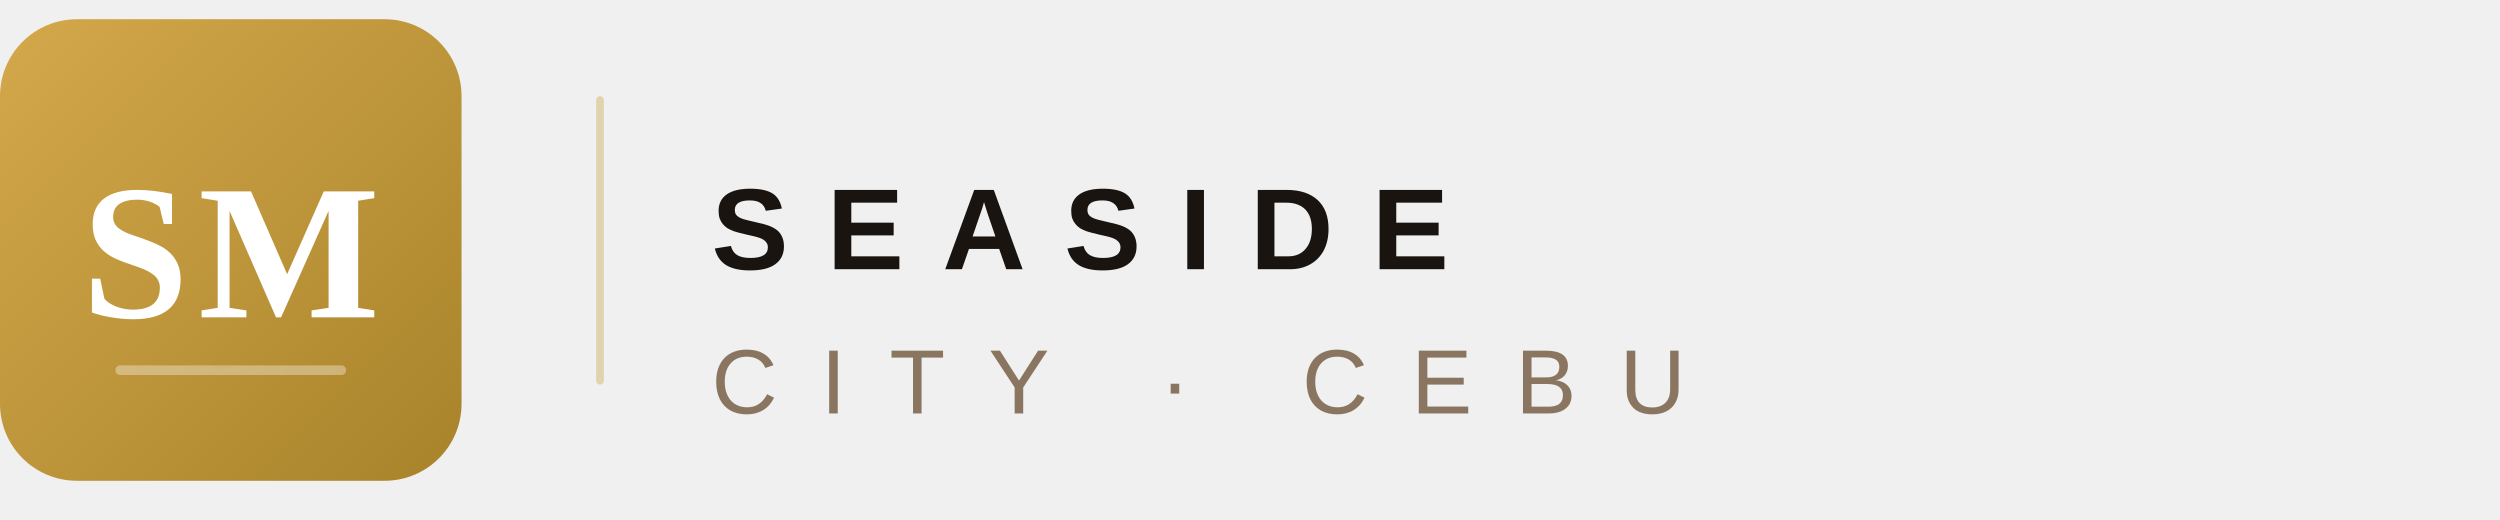
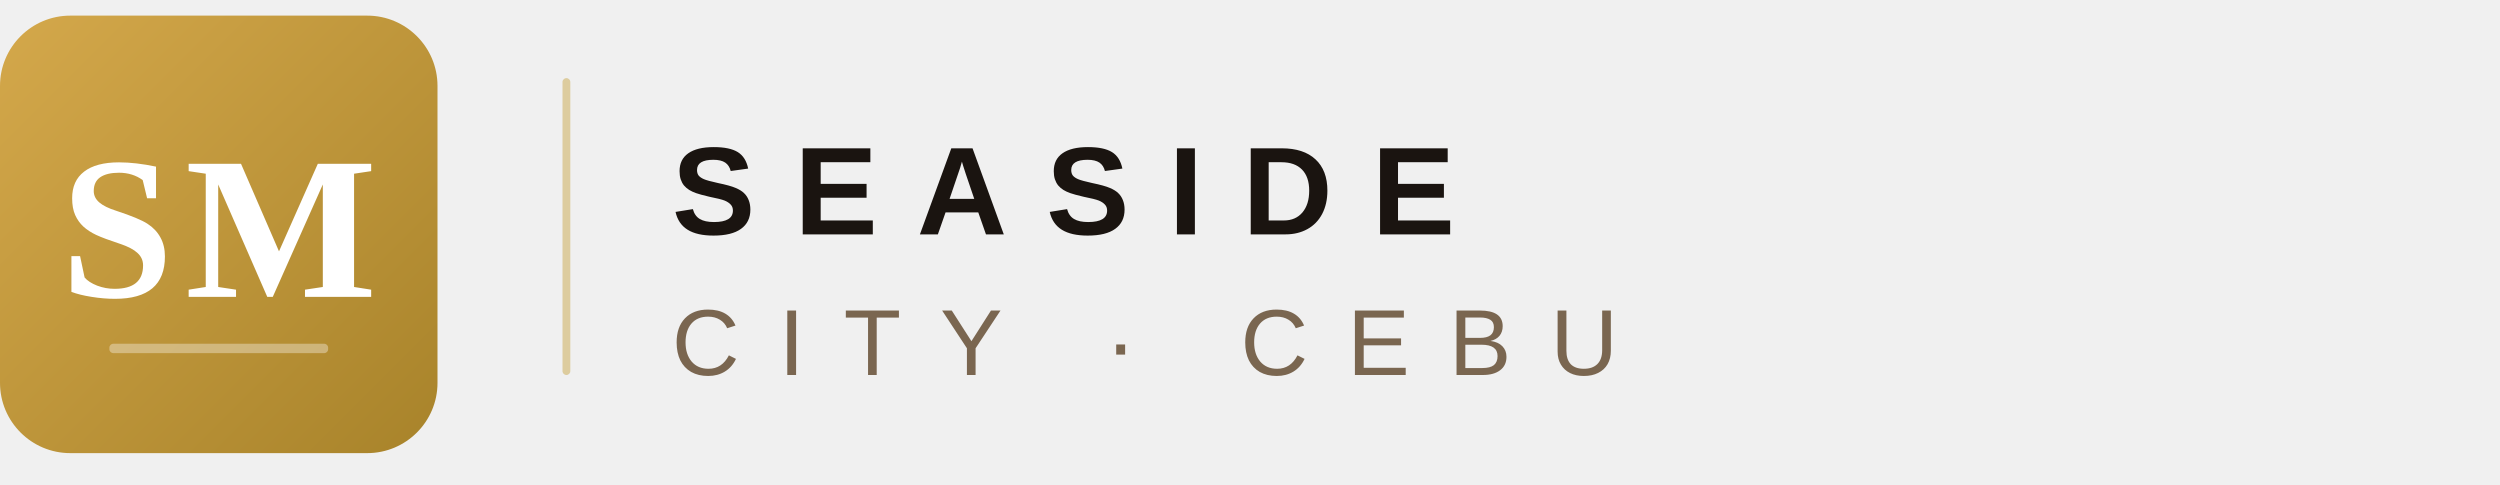
- <svg xmlns="http://www.w3.org/2000/svg" viewBox="0 0 260 54" fill="none" role="img" aria-label="SM Seaside City Cebu">
+ <svg xmlns="http://www.w3.org/2000/svg" viewBox="0 0 320 62" fill="none" role="img" aria-label="SM Seaside City Cebu">
  <defs>
    <linearGradient id="gold" x1="0" y1="0" x2="1" y2="1">
      <stop offset="0%" stop-color="#D4A84B" />
      <stop offset="100%" stop-color="#A8832A" />
    </linearGradient>
  </defs>
-   <rect x="0" y="2" width="48" height="48" rx="8" fill="url(#gold)" />
-   <text x="24" y="33" font-family="Georgia, 'Times New Roman', serif" font-size="20" font-weight="700" fill="#ffffff" text-anchor="middle" letter-spacing="1">SM</text>
-   <rect x="12" y="38" width="24" height="1" rx="0.5" fill="#fff" opacity="0.35" />
-   <rect x="62" y="10" width="0.8" height="30" rx="0.4" fill="#C9A84C" opacity="0.4" />
-   <text x="74" y="28" font-family="'Helvetica Neue', Arial, sans-serif" font-size="12" font-weight="600" fill="#1a1410" letter-spacing="4">SEASIDE</text>
-   <text x="74" y="43" font-family="'Helvetica Neue', Arial, sans-serif" font-size="9.5" font-weight="300" fill="#8a7660" letter-spacing="4.5">CITY · CEBU</text>
+   <rect x="0" y="2" width="56" height="56" rx="9" fill="url(#gold)" />
+   <text x="28" y="38" font-family="Georgia, 'Times New Roman', serif" font-size="26" font-weight="700" fill="#ffffff" text-anchor="middle" letter-spacing="1.5">SM</text>
+   <rect x="14" y="44" width="28" height="1.2" rx="0.5" fill="#fff" opacity="0.35" />
+   <rect x="72" y="10" width="1" height="38" rx="0.5" fill="#C9A84C" opacity="0.5" />
+   <text x="86" y="30" font-family="'Helvetica Neue', Arial, sans-serif" font-size="16" font-weight="700" fill="#1a1410" letter-spacing="5">SEASIDE</text>
+   <text x="86" y="48" font-family="'Helvetica Neue', Arial, sans-serif" font-size="12" font-weight="500" fill="#7a6650" letter-spacing="5">CITY · CEBU</text>
</svg>
